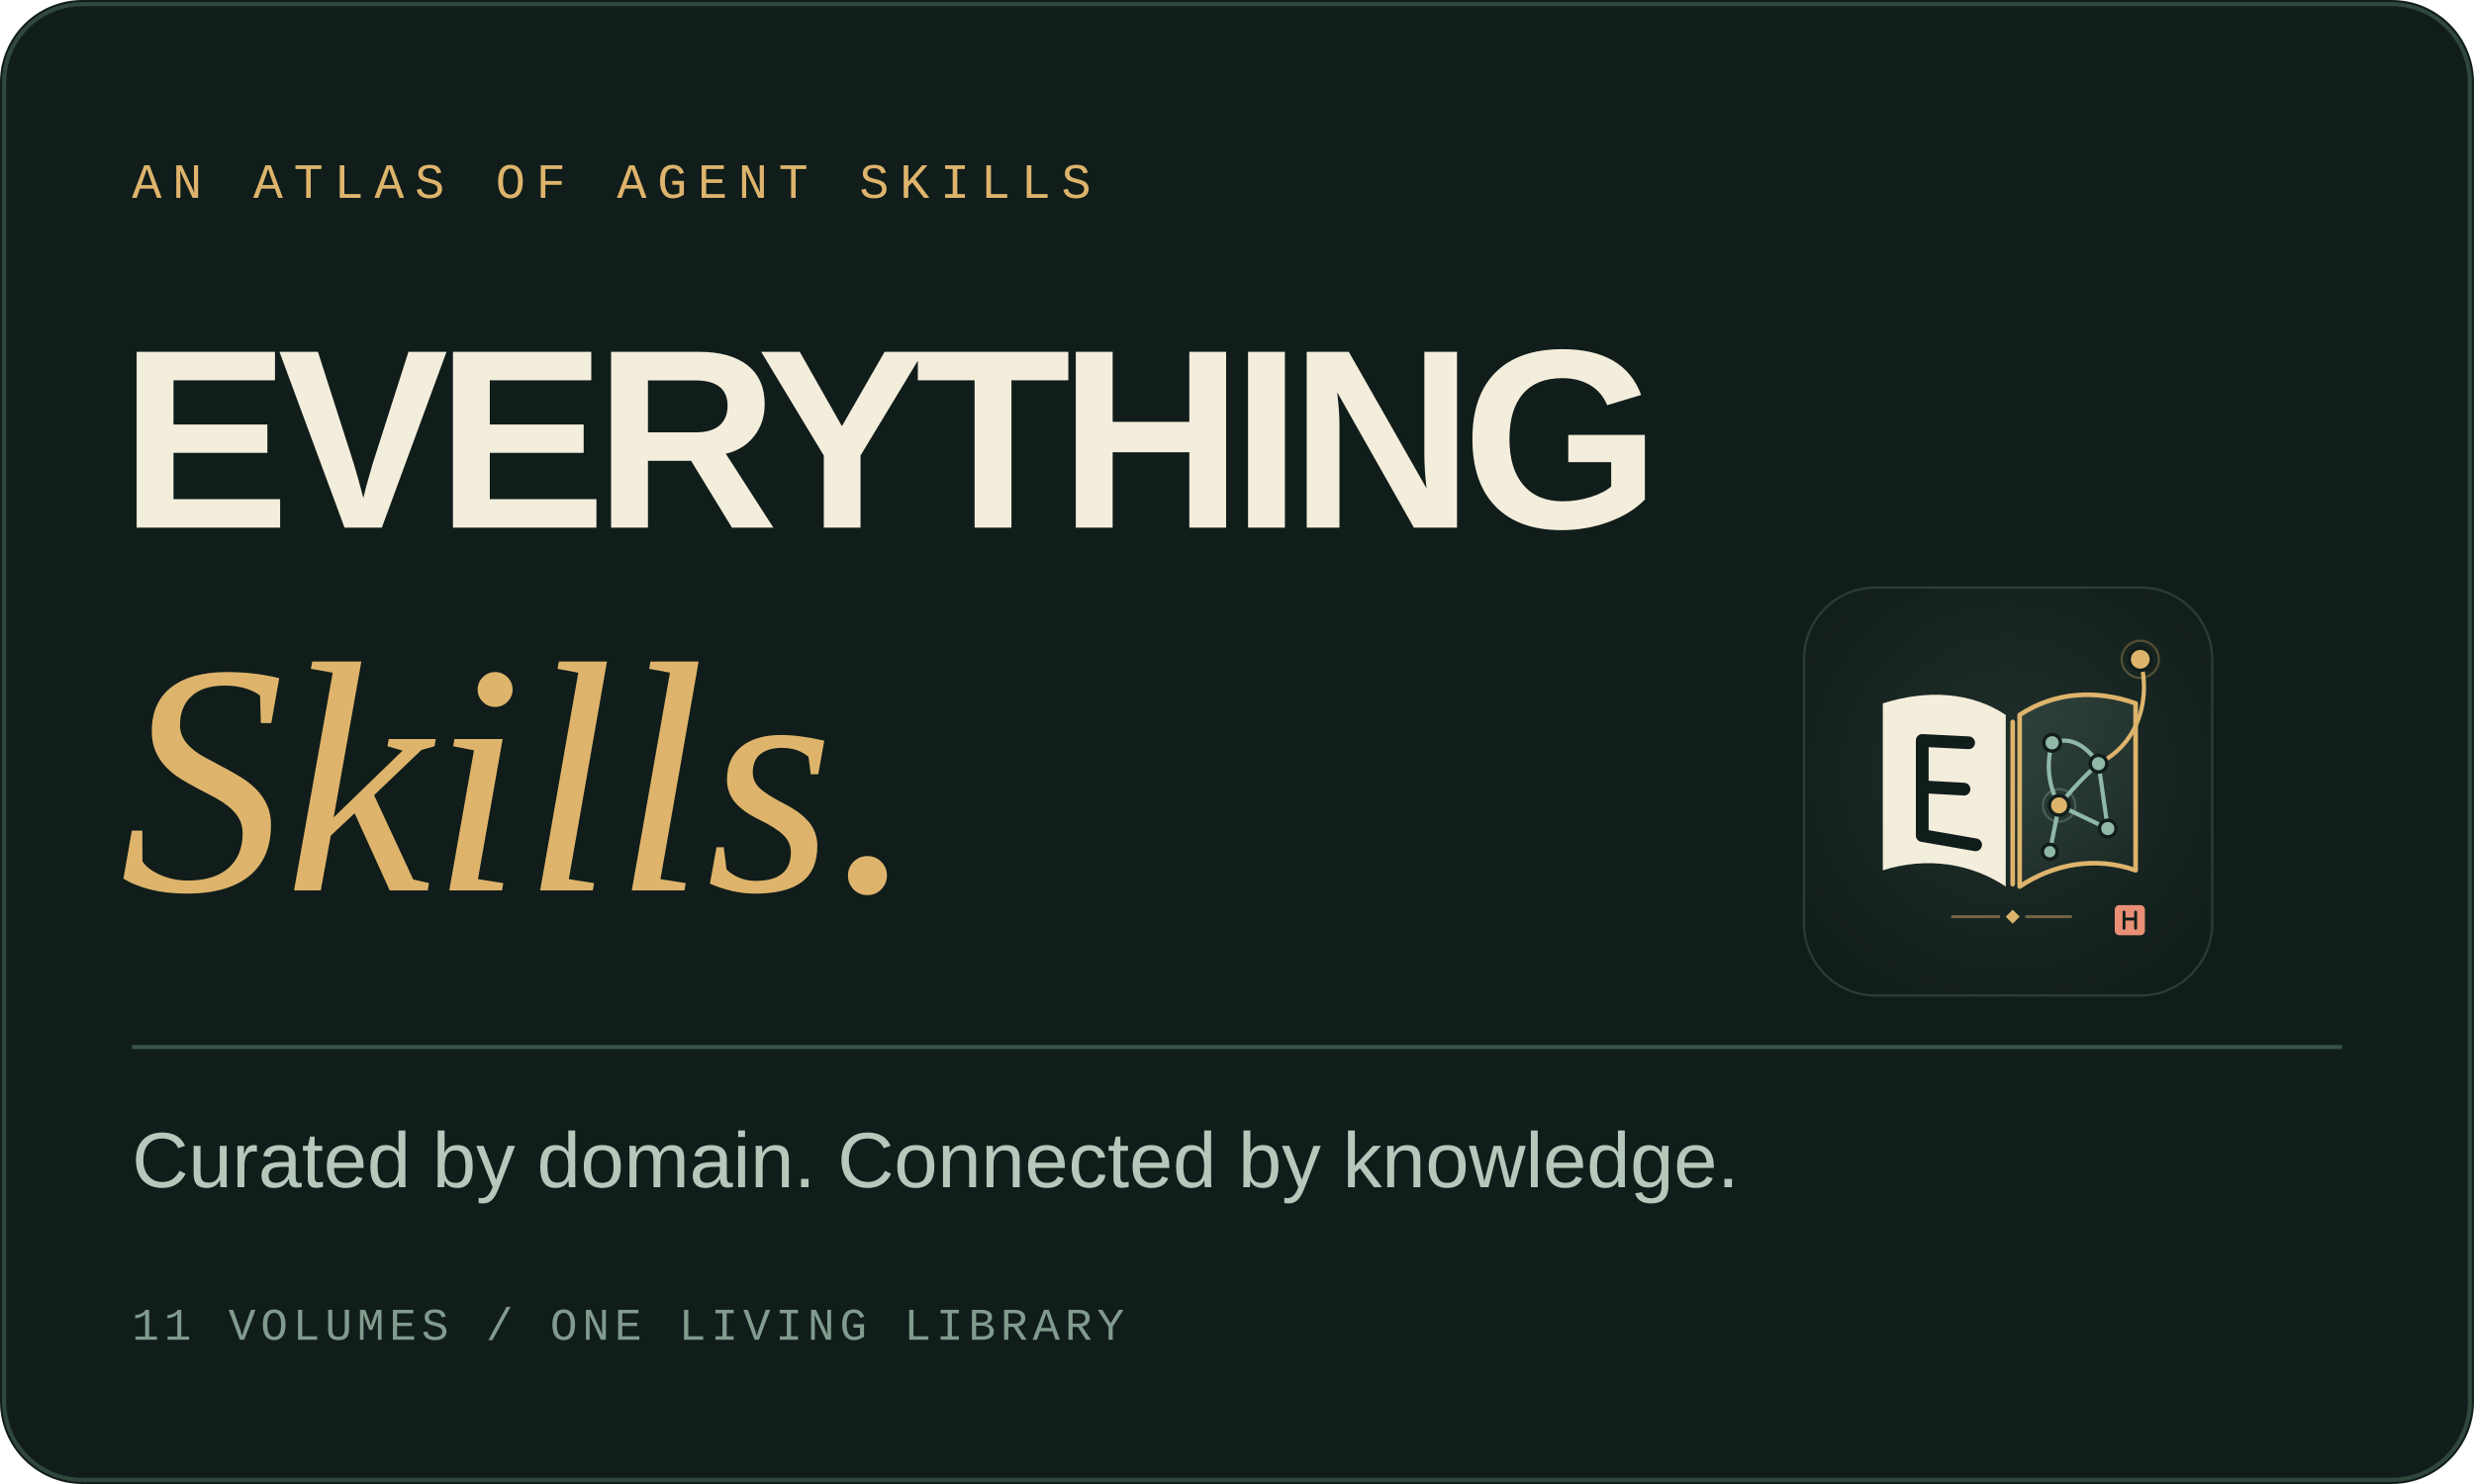
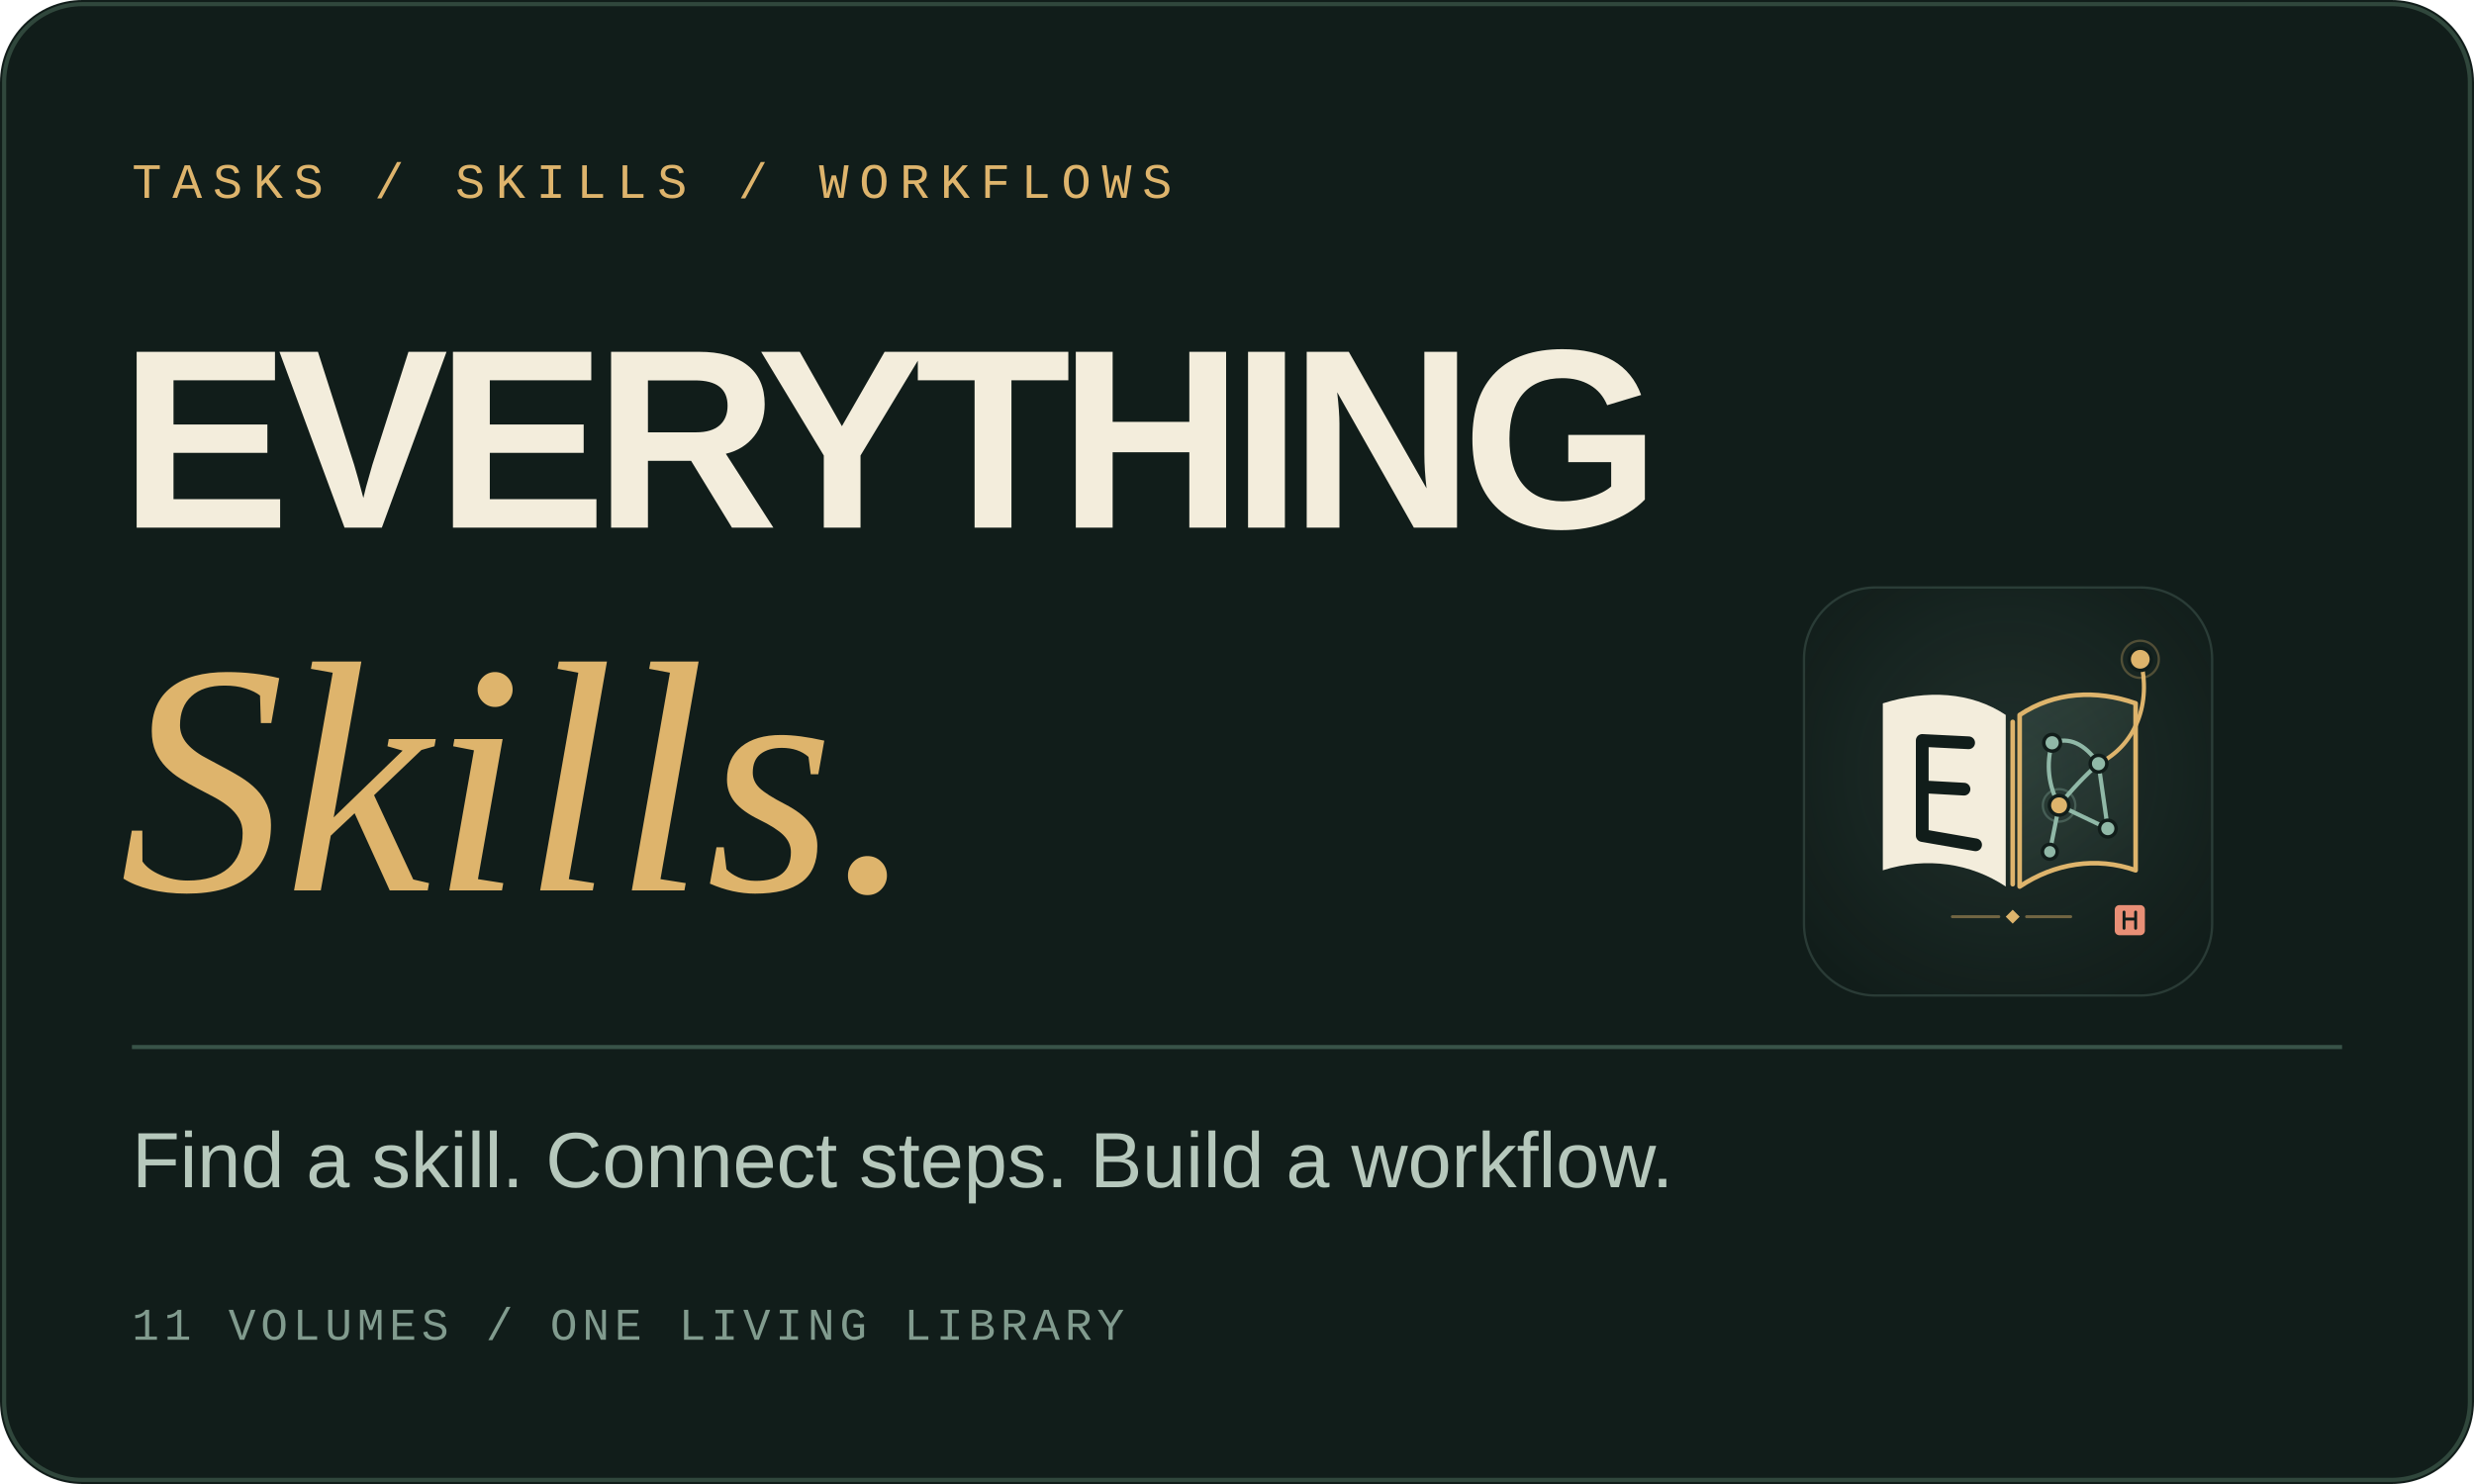
<svg xmlns="http://www.w3.org/2000/svg" width="600" height="360" viewBox="0 0 600 360" role="img" aria-labelledby="title description">
  <style>
  .sans { font-family: 'Segoe UI', Arial, sans-serif; }
  .serif { font-family: Georgia, 'Times New Roman', serif; }
  .mono { font-family: 'Courier New', monospace; }
</style>
  <rect width="600" height="360" rx="20" fill="#111d1a" />
  <rect x="1" y="1" width="598" height="358" rx="19" fill="none" stroke="#30473c" />
-   <text x="32" y="48" class="mono" font-size="12" letter-spacing="2.6" fill="#deb46c">AN ATLAS OF AGENT SKILLS</text>
+   <text x="32" y="48" class="mono" font-size="12" letter-spacing="2.6" fill="#deb46c">TASKS / SKILLS / WORKFLOWS</text>
  <text x="29" y="128" class="sans" font-size="62" font-weight="700" letter-spacing="-3" fill="#f3eddc">EVERYTHING</text>
  <text x="29" y="216" class="serif" font-size="80" font-style="italic" fill="#deb46c">Skills.</text>
  <svg x="433" y="138" viewBox="0 0 192 192" width="108" height="108" role="img" aria-labelledby="logo-static-title logo-static-desc">
    <defs>
      <radialGradient id="page-glow-static" cx="50%" cy="45%" r="65%">
        <stop offset="0" stop-color="#90b8a7" stop-opacity=".12" />
        <stop offset="1" stop-color="#90b8a7" stop-opacity="0" />
      </radialGradient>
      <linearGradient id="folio-shade-static" x1="101" y1="55" x2="150" y2="134" gradientUnits="userSpaceOnUse">
        <stop stop-color="#90b8a7" stop-opacity=".15" />
        <stop offset="1" stop-color="#90b8a7" stop-opacity=".035" />
      </linearGradient>
    </defs>
    <rect width="192" height="192" rx="38" fill="#111d1a" />
    <rect x="8" y="8" width="176" height="176" rx="31" fill="url(#page-glow-static)" stroke="#90b8a7" stroke-opacity=".2" />
    <path d="M42 58C61 52 80 53 95 63V137C80 127 61 124 42 130Z" fill="#f3eddc" />
    <path d="M101 63C116 53 134 52 151 58V130C134 124 116 127 101 137Z" fill="url(#folio-shade-static)" stroke="#deb46c" stroke-width="2" stroke-linejoin="round" />
    <path d="M98 66V136" fill="none" stroke="#deb46c" stroke-width="2" stroke-linecap="round" />
    <path d="M59 74V115M59 74L79 75M59 94L77 95M59 115L82 119" fill="none" stroke="#111d1a" stroke-width="5.5" stroke-linecap="round" stroke-linejoin="round" />
    <g fill="none" stroke-width="1.8" stroke-linecap="round" stroke-linejoin="round">
      <path d="M115 75Q126 71 135 84Q126 92 118 102L139 112M115 75Q111 89 118 102L114 122M135 84L139 112" stroke="#90b8a7" />
      <path d="M135 84C151 76 158 58 153 39" stroke="#deb46c" />
    </g>
    <g fill="none" stroke-width="1" opacity=".3">
      <circle cx="118" cy="102" r="7" stroke="#90b8a7" />
      <circle cx="153" cy="39" r="8" stroke="#deb46c" />
    </g>
    <g stroke="#111d1a" stroke-width="1.5">
      <circle cx="115" cy="75" r="3.6" fill="#90b8a7" />
      <circle cx="135" cy="84" r="3.6" fill="#90b8a7" />
      <circle cx="118" cy="102" r="4.2" fill="#deb46c" />
      <circle cx="139" cy="112" r="3.6" fill="#90b8a7" />
      <circle cx="114" cy="122" r="3.2" fill="#90b8a7" />
      <circle cx="153" cy="39" r="4.8" fill="#deb46c" />
    </g>
    <path d="M72 150H92M104 150H123" fill="none" stroke="#deb46c" stroke-opacity=".45" stroke-width="1.3" stroke-linecap="round" />
    <path d="M98 147L101 150L98 153L95 150Z" fill="#deb46c" />
    <rect x="142" y="145" width="13" height="13" rx="2" fill="#e88f76" />
    <path d="M146 148V155M151 148V155M146 151H151" fill="none" stroke="#111d1a" stroke-width="1.25" stroke-linecap="round" />
  </svg>
  <path d="M32 254H568" stroke="#385348" />
-   <text x="32" y="288" class="sans" font-size="19" fill="#b6c8bc">Curated by domain. Connected by knowledge.</text>
+   <text x="32" y="288" class="sans" font-size="19" fill="#b6c8bc">Find a skill. Connect steps. Build a workflow.</text>
  <text x="32" y="325" class="mono" font-size="11" letter-spacing="1.2" fill="#819b8e">11 VOLUMES / ONE LIVING LIBRARY</text>
</svg>
